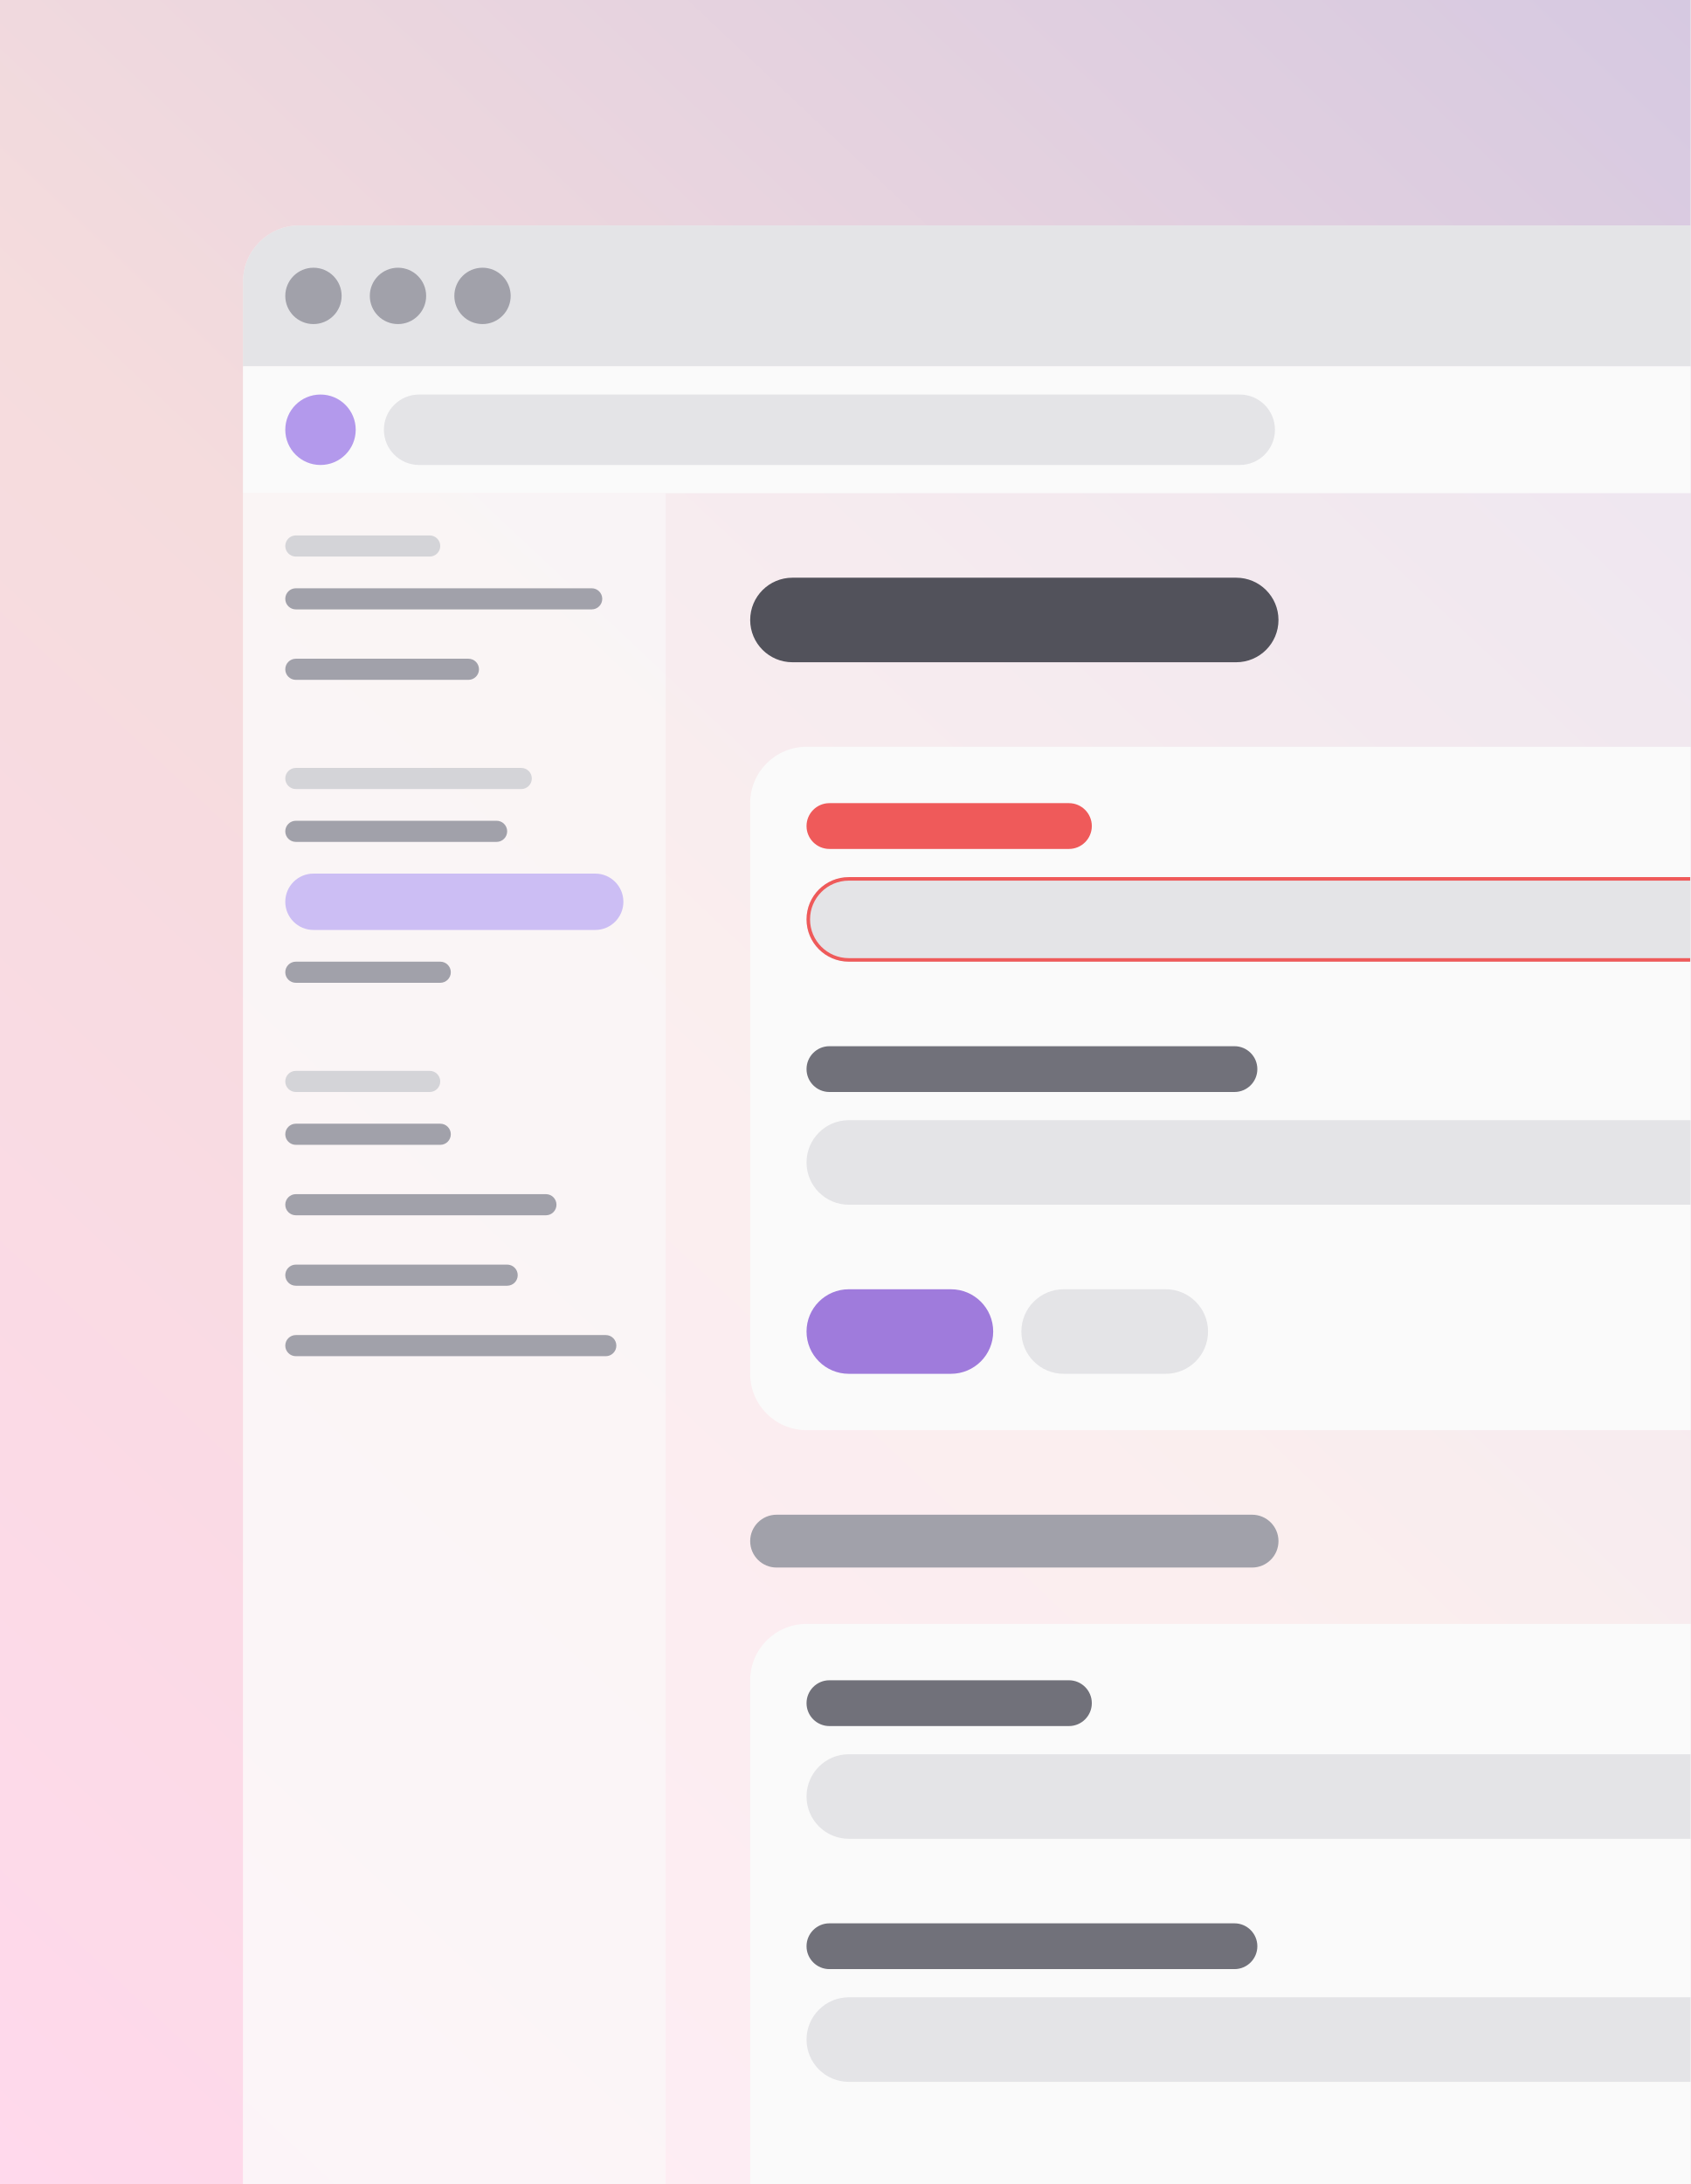
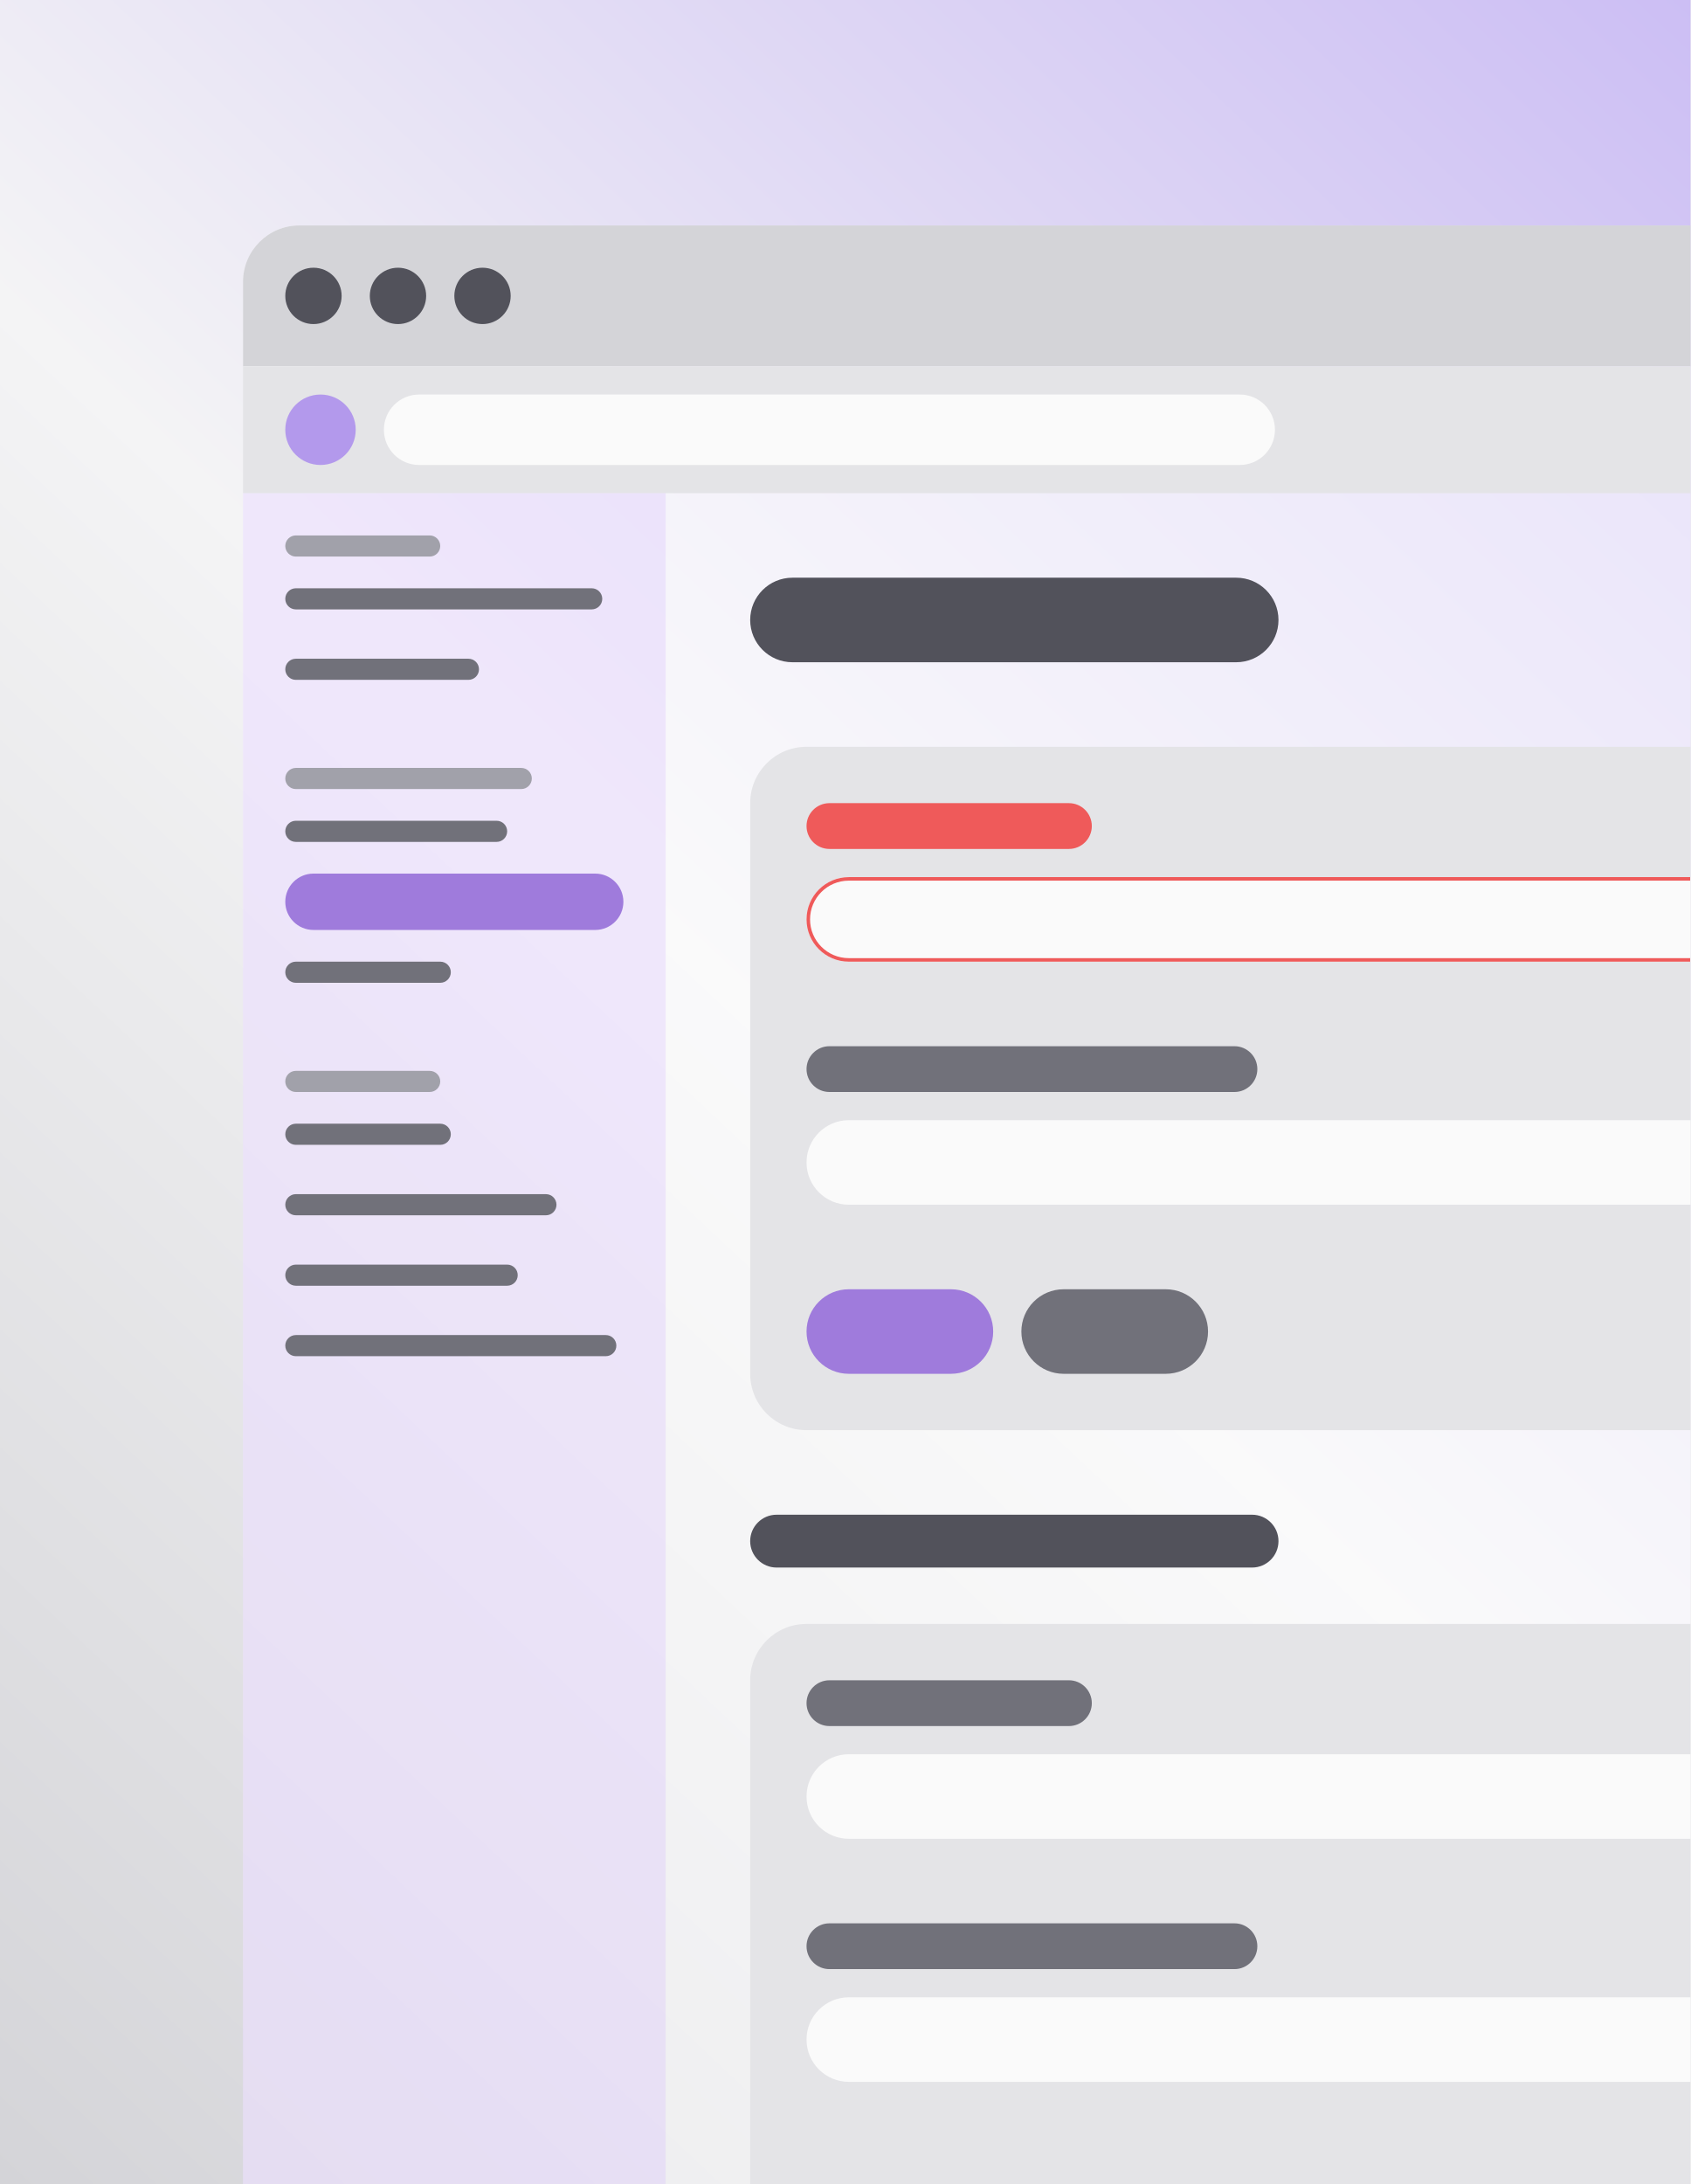
<svg xmlns="http://www.w3.org/2000/svg" viewBox="0 0 480 620" fill="none">
-   <rect width="480" height="620" fill="url(#paint0_linear_1_482)" />
-   <g clip-path="url(#clip0_1_482)">
+   <rect width="480" height="620" fill="url(#paint0_linear_107_1441)" />
+   <g clip-path="url(#clip0_107_1441)">
    <path d="M69 80C69 71.163 76.163 64 85 64H480V620H69V80Z" fill="white" fill-opacity="0.5" />
-     <rect width="411" height="40" transform="translate(69 64)" fill="#E4E4E7" />
-     <circle cx="89" cy="84" r="8" fill="#A1A1AA" />
-     <circle cx="113" cy="84" r="8" fill="#A1A1AA" />
-     <circle cx="137" cy="84" r="8" fill="#A1A1AA" />
-     <rect width="411" height="36" transform="translate(69 104)" fill="#FAFAFA" />
+     <rect width="411" height="40" transform="translate(69 64)" fill="#D4D4D8" />
+     <circle cx="89" cy="84" r="8" fill="#52525B" />
+     <circle cx="113" cy="84" r="8" fill="#52525B" />
+     <circle cx="137" cy="84" r="8" fill="#52525B" />
+     <rect width="411" height="36" transform="translate(69 104)" fill="#E4E4E7" />
    <rect x="81" y="112" width="20" height="20" rx="10" fill="#B399EC" />
-     <rect x="109" y="112" width="253" height="20" rx="10" fill="#E4E4E7" />
-     <rect width="120" height="480" transform="translate(69 140)" fill="#FAFAFA" fill-opacity="0.6" />
-     <rect x="81" y="152" width="44" height="6" rx="3" fill="#D4D4D8" />
-     <rect x="81" y="167" width="90" height="6" rx="3" fill="#A1A1AA" />
-     <rect x="81" y="187" width="55" height="6" rx="3" fill="#A1A1AA" />
-     <rect x="81" y="218" width="70" height="6" rx="3" fill="#D4D4D8" />
-     <rect x="81" y="233" width="63" height="6" rx="3" fill="#A1A1AA" />
-     <rect x="81" y="248" width="96" height="16" rx="8" fill="#CCBEF4" />
-     <rect x="81" y="273" width="47" height="6" rx="3" fill="#A1A1AA" />
-     <rect x="81" y="304" width="44" height="6" rx="3" fill="#D4D4D8" />
-     <rect x="81" y="319" width="47" height="6" rx="3" fill="#A1A1AA" />
-     <rect x="81" y="339" width="77" height="6" rx="3" fill="#A1A1AA" />
-     <rect x="81" y="359" width="66" height="6" rx="3" fill="#A1A1AA" />
-     <rect x="81" y="379" width="94" height="6" rx="3" fill="#A1A1AA" />
+     <rect x="109" y="112" width="253" height="20" rx="10" fill="#FAFAFA" />
+     <rect width="120" height="480" transform="translate(69 140)" fill="#D2B3FF" fill-opacity="0.25" />
+     <rect x="81" y="152" width="44" height="6" rx="3" fill="#A1A1AA" />
+     <rect x="81" y="167" width="90" height="6" rx="3" fill="#71717A" />
+     <rect x="81" y="187" width="55" height="6" rx="3" fill="#71717A" />
+     <rect x="81" y="218" width="70" height="6" rx="3" fill="#A1A1AA" />
+     <rect x="81" y="233" width="63" height="6" rx="3" fill="#71717A" />
+     <rect x="81" y="248" width="96" height="16" rx="8" fill="#9F7BDC" />
+     <rect x="81" y="273" width="47" height="6" rx="3" fill="#71717A" />
+     <rect x="81" y="304" width="44" height="6" rx="3" fill="#A1A1AA" />
+     <rect x="81" y="319" width="47" height="6" rx="3" fill="#71717A" />
+     <rect x="81" y="339" width="77" height="6" rx="3" fill="#71717A" />
+     <rect x="81" y="359" width="66" height="6" rx="3" fill="#71717A" />
+     <rect x="81" y="379" width="94" height="6" rx="3" fill="#71717A" />
    <rect x="213" y="164" width="150" height="24" rx="12" fill="#52525B" />
-     <path d="M213 228C213 219.163 220.163 212 229 212H480V406H229C220.163 406 213 398.837 213 390V228Z" fill="#FAFAFA" />
+     <path d="M213 228C213 219.163 220.163 212 229 212H480V406H229C220.163 406 213 398.837 213 390V228Z" fill="#E4E4E7" />
    <rect x="229" y="228" width="81" height="13" rx="6.5" fill="#EF5A5A" />
-     <mask id="path-22-inside-1_1_482" fill="white">
-       <path d="M229 261C229 254.373 234.373 249 241 249H480V273H241C234.373 273 229 267.627 229 261V261Z" />
+     <mask id="path-22-inside-1_107_1441" fill="white">
+       <path d="M229 261C229 254.373 234.373 249 241 249H480V273H241C234.373 273 229 267.627 229 261Z" />
    </mask>
-     <path d="M229 261C229 254.373 234.373 249 241 249H480V273H241C234.373 273 229 267.627 229 261V261Z" fill="#E4E4E7" />
-     <path d="M228 261C228 253.82 233.82 248 241 248H480V250H241C234.925 250 230 254.925 230 261H228ZM480 274H241C233.82 274 228 268.18 228 261H230C230 267.075 234.925 272 241 272H480V274ZM241 274C233.82 274 228 268.18 228 261C228 253.82 233.82 248 241 248V250C234.925 250 230 254.925 230 261C230 267.075 234.925 272 241 272V274ZM480 249V273V249Z" fill="#EF5A5A" mask="url(#path-22-inside-1_1_482)" />
+     <path d="M229 261C229 254.373 234.373 249 241 249H480V273H241C234.373 273 229 267.627 229 261Z" fill="#FAFAFA" />
+     <path d="M228 261C228 253.82 233.82 248 241 248H480V250H241C234.925 250 230 254.925 230 261H228ZM480 274H241C233.82 274 228 268.18 228 261H230C230 267.075 234.925 272 241 272H480V274ZM241 274C233.82 274 228 268.18 228 261C228 253.82 233.82 248 241 248V250C234.925 250 230 254.925 230 261C230 267.075 234.925 272 241 272V274ZM480 249V273V249Z" fill="#EF5A5A" mask="url(#path-22-inside-1_107_1441)" />
    <rect x="229" y="297" width="128" height="13" rx="6.5" fill="#71717A" />
-     <path d="M229 330C229 323.373 234.373 318 241 318H480V342H241C234.373 342 229 336.627 229 330V330Z" fill="#E4E4E7" />
+     <path d="M229 330C229 323.373 234.373 318 241 318H480V342H241C234.373 342 229 336.627 229 330Z" fill="#FAFAFA" />
    <rect x="229" y="366" width="53" height="24" rx="12" fill="#9F7BDC" />
-     <rect x="290" y="366" width="53" height="24" rx="12" fill="#E4E4E7" />
-     <rect x="213" y="430" width="150" height="15" rx="7.5" fill="#A1A1AA" />
-     <path d="M213 477C213 468.163 220.163 461 229 461H480V620H213V477Z" fill="#FAFAFA" />
+     <rect x="290" y="366" width="53" height="24" rx="12" fill="#71717A" />
+     <rect x="213" y="430" width="150" height="15" rx="7.5" fill="#52525B" />
+     <path d="M213 477C213 468.163 220.163 461 229 461H480V620H213V477Z" fill="#E4E4E7" />
    <rect x="229" y="477" width="81" height="13" rx="6.5" fill="#71717A" />
-     <path d="M229 510C229 503.373 234.373 498 241 498H480V522H241C234.373 522 229 516.627 229 510V510Z" fill="#E4E4E7" />
+     <path d="M229 510C229 503.373 234.373 498 241 498H480V522H241C234.373 522 229 516.627 229 510Z" fill="#FAFAFA" />
    <rect x="229" y="546" width="128" height="13" rx="6.5" fill="#71717A" />
-     <path d="M229 579C229 572.373 234.373 567 241 567H480V591H241C234.373 591 229 585.627 229 579V579Z" fill="#E4E4E7" />
+     <path d="M229 579C229 572.373 234.373 567 241 567H480V591H241C234.373 591 229 585.627 229 579Z" fill="#FAFAFA" />
  </g>
  <defs>
-     <linearGradient id="paint0_linear_1_482" x1="480" y1="2.69134e-05" x2="-54.766" y2="568.482" gradientUnits="userSpaceOnUse">
-       <stop stop-color="#D6C9E1" />
-       <stop offset="0.5" stop-color="#F5DCDD" />
-       <stop offset="1" stop-color="#FFD9EC" />
+     <linearGradient id="paint0_linear_107_1441" x1="480" y1="2.69134e-05" x2="-54.766" y2="568.482" gradientUnits="userSpaceOnUse">
+       <stop stop-color="#CCBEF4" />
+       <stop offset="0.5" stop-color="#F4F4F5" />
+       <stop offset="1" stop-color="#D4D4D8" />
    </linearGradient>
-     <clipPath id="clip0_1_482">
+     <clipPath id="clip0_107_1441">
      <path d="M69 80C69 71.163 76.163 64 85 64H480V620H69V80Z" fill="white" />
    </clipPath>
  </defs>
</svg>
